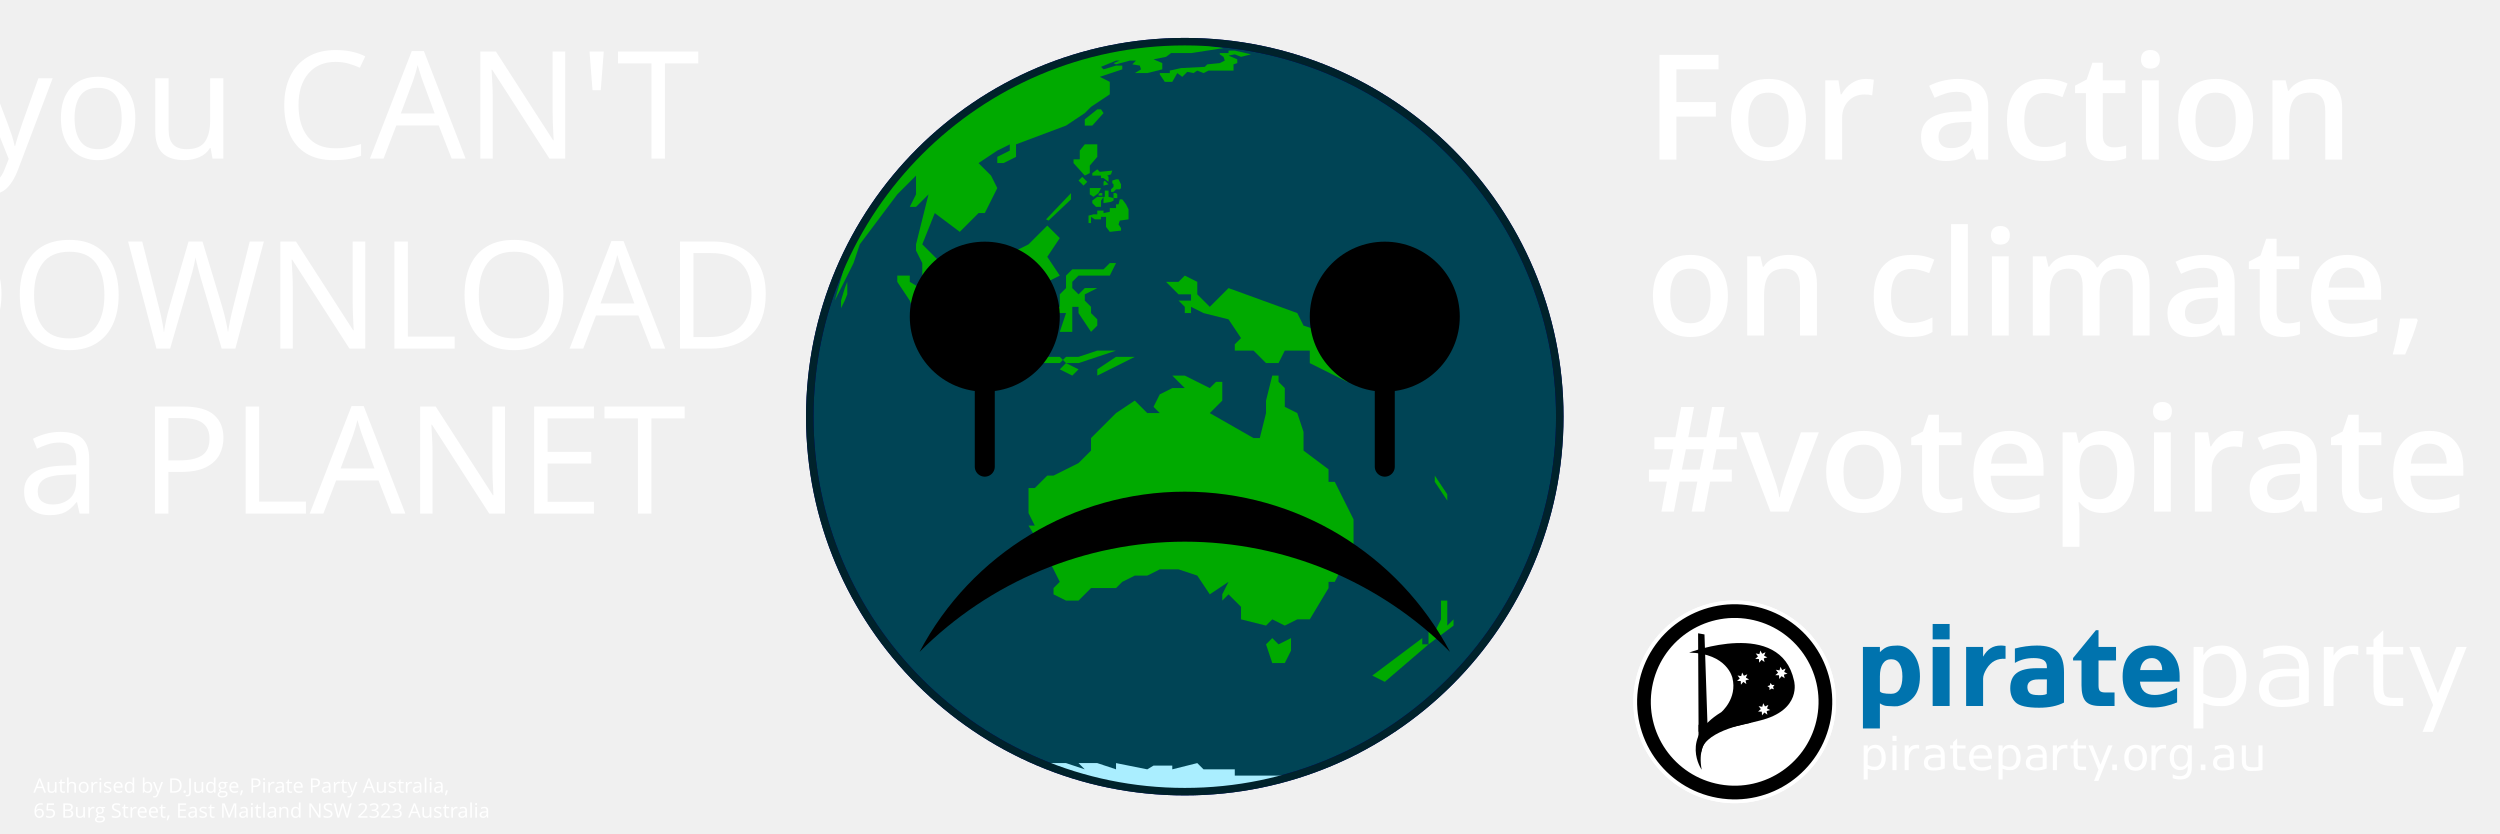
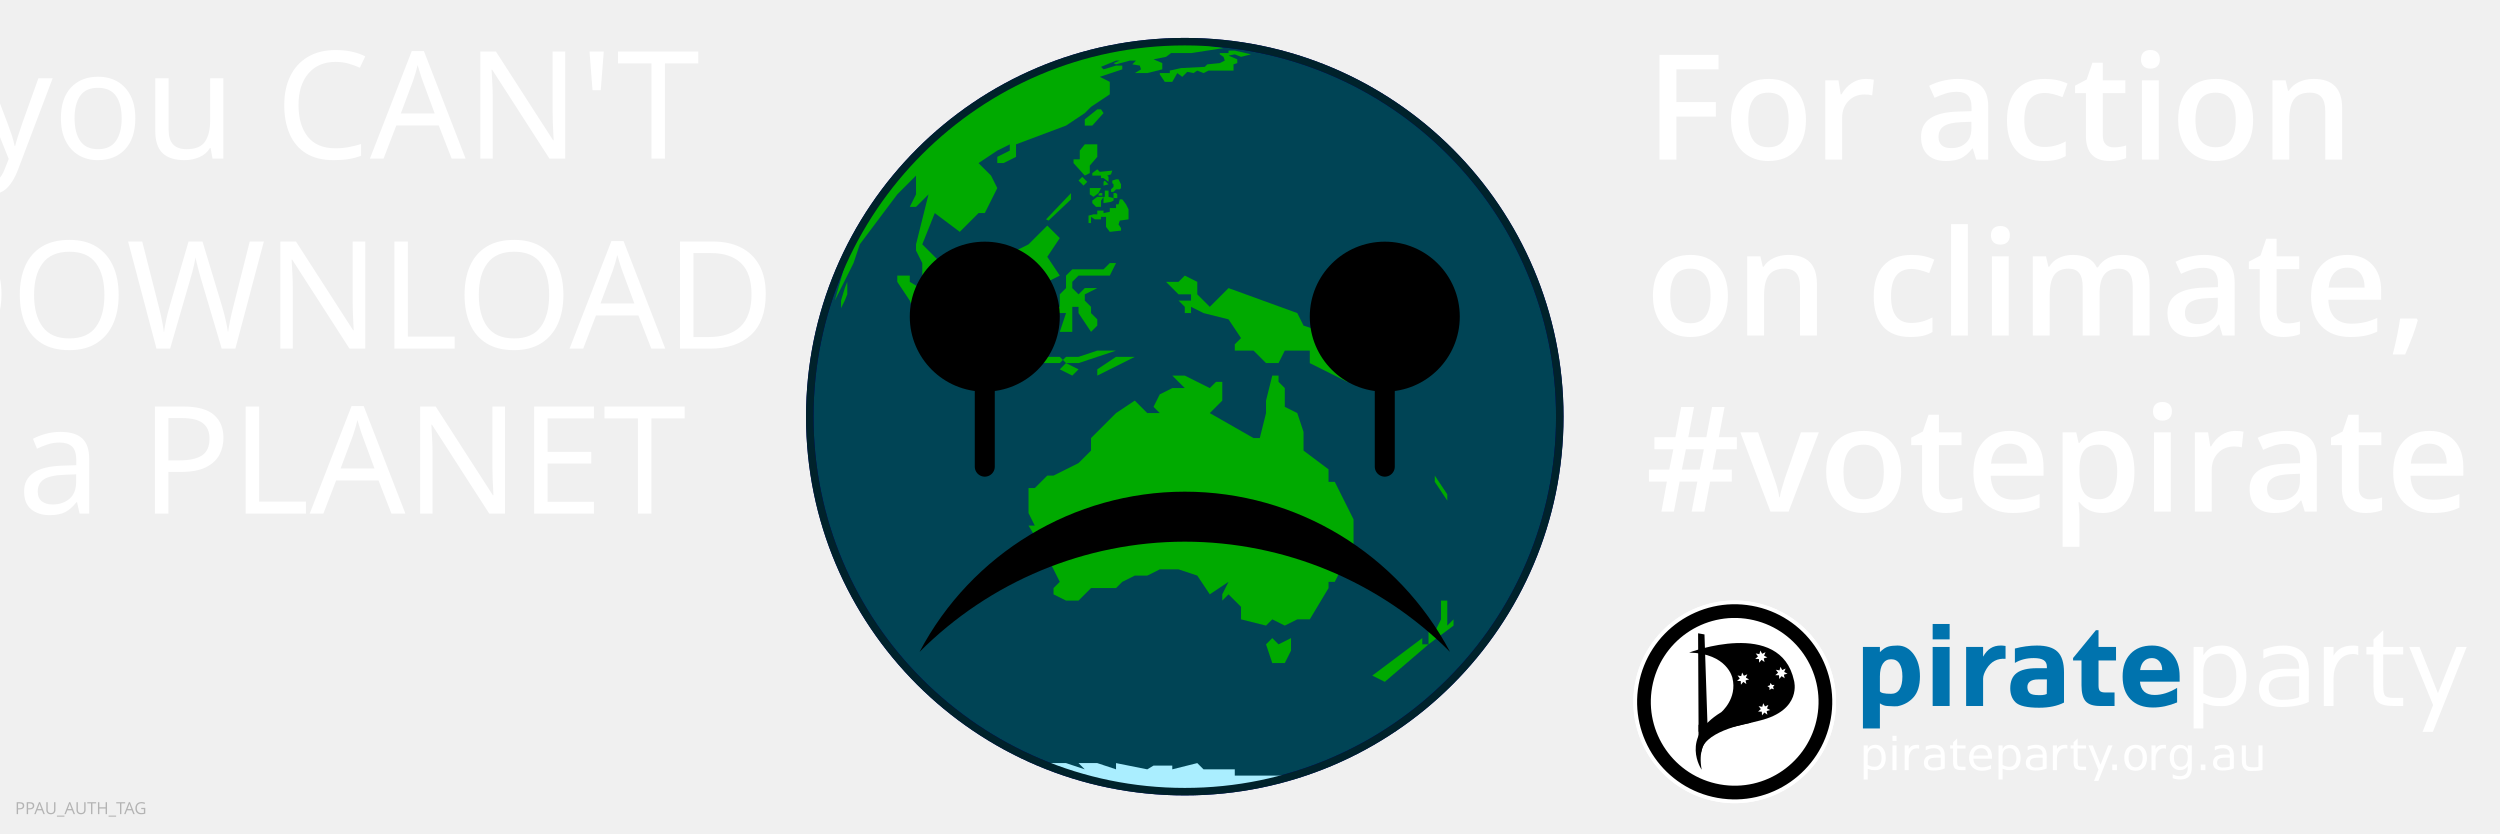
<svg xmlns="http://www.w3.org/2000/svg" width="1500" height="500" viewBox="0 0 1500 500" id="svg4310" version="1.1">
  <defs id="defs4312" />
  <g id="layer1" transform="translate(0,-552.3622)">
    <text xml:space="preserve" style="color:#000000;font-style:normal;font-variant:normal;font-weight:normal;font-stretch:normal;font-size:24px;line-height:110%;font-family:Helvetica;-inkscape-font-specification:Helvetica;text-indent:0;text-align:start;text-decoration:none;text-decoration-line:none;text-decoration-style:solid;text-decoration-color:#000000;letter-spacing:0px;word-spacing:0px;text-transform:none;direction:ltr;block-progression:tb;writing-mode:lr-tb;baseline-shift:baseline;text-anchor:start;white-space:normal;clip-rule:nonzero;display:inline;overflow:visible;visibility:visible;opacity:1;isolation:auto;mix-blend-mode:normal;color-interpolation:sRGB;color-interpolation-filters:linearRGB;solid-color:#000000;solid-opacity:1;fill:#ffffff;fill-opacity:1;fill-rule:nonzero;stroke:none;stroke-width:1px;stroke-linecap:butt;stroke-linejoin:miter;stroke-miterlimit:4;stroke-dasharray:none;stroke-dashoffset:0;stroke-opacity:1;marker:none;color-rendering:auto;image-rendering:auto;shape-rendering:auto;text-rendering:auto;enable-background:accumulate" x="226.174" y="662.542" id="text4653">
      <tspan id="tspan4655" x="226.174" y="662.542" style="font-style:normal;font-variant:normal;font-weight:normal;font-stretch:normal;font-size:90px;line-height:115%;font-family:'VIDEO PIRATE';-inkscape-font-specification:'VIDEO PIRATE';text-align:center;text-anchor:middle" dy="-15 0 0 15">you CAN'T</tspan>
      <tspan x="226.174" y="761.542" style="font-style:normal;font-variant:normal;font-weight:normal;font-stretch:normal;font-size:90px;line-height:115%;font-family:'VIDEO PIRATE';-inkscape-font-specification:'VIDEO PIRATE';text-align:center;text-anchor:middle" id="tspan4188">DOWNLOAD</tspan>
      <tspan x="239.445" y="860.542" style="font-style:normal;font-variant:normal;font-weight:normal;font-stretch:normal;font-size:90px;line-height:115%;font-family:'VIDEO PIRATE';-inkscape-font-specification:'VIDEO PIRATE';text-align:center;text-anchor:middle" id="tspan4190" dy="0 0 15 0 0 0 0 0 -15">a PLANET </tspan>
    </text>
    <g id="g5155" transform="matrix(0.75,0,0,0.75,159.083,312.0191)">
      <circle r="300" cy="653.791" cx="735.714" id="path4151" style="display:inline;opacity:1;fill:#004455;fill-opacity:1;stroke:#000080;stroke-width:6;stroke-linecap:round;stroke-linejoin:round;stroke-miterlimit:4;stroke-dasharray:none;stroke-dashoffset:0;stroke-opacity:1;enable-background:new" />
      <g transform="translate(-464.2857,653.7908)" style="display:inline;opacity:1;fill:#00aa00;enable-background:new" id="g4622">
        <path style="display:inline;opacity:1;fill:#00aa00;fill-opacity:1;fill-rule:evenodd;stroke:none;stroke-width:1px;stroke-linecap:butt;stroke-linejoin:miter;stroke-opacity:1" d="m 920,-92.857 15,-30 5,-15 30,-40 15,-15 0,15 -5,10 5,0 10,-10 -10,40 0,5 5,10 0,15 15,10 5,-5 -5,-5 0,-15 -10,-10 -5,-5 10,-25 20,15 15,-15 5,0 5,-10 5,-10 -5,-10 -10,-10 15,-10 10,-5 0,5 -10,5 0,5 5,0 10,-5 0,-10 40,-15 15,-10 5,-5 15,-10 0,-5 0,-5 -8,-4 18,-6 0,-3 -5,0 -10,3 -2,-2 12,-5 3,0 -5,2 2,1 11,-3 5,0 -3,3 6,1 1,3 -5,3 10,0 12,-3 0,-5 -7,-3 10,-2 4,-3 16,0 26,-4 -21,-3 -40,1 -35,4 -70,25 -50,30 -55,55 -25,45 -5,10 z" id="path4153" />
        <path style="display:inline;opacity:1;fill:#00aa00;fill-opacity:1;fill-rule:evenodd;stroke:none;stroke-width:1px;stroke-linecap:butt;stroke-linejoin:miter;stroke-opacity:1" d="m 1235,-292.857 5,0 13,3 -8,2 -5,-2 -5,1 7,3 0,3 -3,1 0,5 -20,0 -4,2 -5,-2 -3,2 -5,-1 -4,4 -4,-3 -4,7 -6,0 -4,-6 0,-1 8,0 0,-2 9,-2 19,-1 2,-2 10,-1 4,-2 -1,-3 -3,-2 0,-1 7,0 z" id="path4183" />
        <path style="display:inline;opacity:1;fill:#00aa00;fill-opacity:1;fill-rule:evenodd;stroke:none;stroke-width:1px;stroke-linecap:butt;stroke-linejoin:miter;stroke-opacity:1" d="m 1120,-237.857 0,5 6,0 9,-10 -2,-3 -3,0 -10,8" id="path4185" />
        <path style="display:inline;opacity:1;fill:#00aa00;fill-opacity:1;fill-rule:evenodd;stroke:none;stroke-width:1px;stroke-linecap:butt;stroke-linejoin:miter;stroke-opacity:1" d="m 930,-107.857 -2,5 -3,10 0,6 3,-6 2,-5 0,-10" id="path4187" />
        <path style="display:inline;opacity:1;fill:#00aa00;fill-opacity:1;fill-rule:evenodd;stroke:none;stroke-width:1px;stroke-linecap:butt;stroke-linejoin:miter;stroke-opacity:1" d="m 1120,-217.857 10,0 0,10 -6,7 0,6 -4,2 -9,-10 0,-3 5,0 0,-7 z" id="path4189" />
        <path style="display:inline;opacity:1;fill:#00aa00;fill-opacity:1;fill-rule:evenodd;stroke:none;stroke-width:1px;stroke-linecap:butt;stroke-linejoin:miter;stroke-opacity:1" d="m 1118,-191.857 -3,3 4,4 3,-3 -4,-4" id="path4191" />
        <path style="display:inline;opacity:1;fill:#00aa00;fill-opacity:1;fill-rule:evenodd;stroke:none;stroke-width:1px;stroke-linecap:butt;stroke-linejoin:miter;stroke-opacity:1" d="m 1126,-194.857 4,-3 2,2 10,-1 -1,3 -3,1 1,1 0,4 -4,-3 -2,0 0,-2 -7,0 z" id="path4193" />
        <path style="display:inline;opacity:1;fill:#00aa00;fill-opacity:1;fill-rule:evenodd;stroke:none;stroke-width:1px;stroke-linecap:butt;stroke-linejoin:miter;stroke-opacity:1" d="m 1142,-186.857 0,-2 3,-1 2,0 2,4 0,3 -1,1 -2,0 -1,0 -2,2 -2,0 0,-2 2,-2 0,-2 -1,-1" id="path4195" />
        <path style="display:inline;opacity:1;fill:#00aa00;fill-opacity:1;fill-rule:evenodd;stroke:none;stroke-width:1px;stroke-linecap:butt;stroke-linejoin:miter;stroke-opacity:1" d="m 1136,-188.857 3,3 -4,1 0,-3 1,-1" id="path4197" />
        <path style="display:inline;opacity:1;fill:#00aa00;fill-opacity:1;fill-rule:evenodd;stroke:none;stroke-width:1px;stroke-linecap:butt;stroke-linejoin:miter;stroke-opacity:1" d="m 1125,-182.857 8,0 -2,4 -4,3 -3,-2 0,-5 z" id="path4199" />
        <path style="display:inline;opacity:1;fill:#00aa00;fill-opacity:1;fill-rule:evenodd;stroke:none;stroke-width:1px;stroke-linecap:butt;stroke-linejoin:miter;stroke-opacity:1" d="m 1131,-177.857 1,-1 2,0 0,2 -3,0 0,-1" id="path4201" />
        <path style="display:inline;opacity:1;fill:#00aa00;fill-opacity:1;fill-rule:evenodd;stroke:none;stroke-width:1px;stroke-linecap:butt;stroke-linejoin:miter;stroke-opacity:1" d="m 1130,-175.857 -4,3 0,2 3,3 4,0 0,-5 2,-3 0,5 6,-1 2,-1 0,-2 3,0 0,-3 -1,-1 -2,0 0,4 -4,-1 0,-5 -3,0 0,3 0,2 -6,0" id="path4203" />
        <path style="display:inline;opacity:1;fill:#00aa00;fill-opacity:1;fill-rule:evenodd;stroke:none;stroke-width:1px;stroke-linecap:butt;stroke-linejoin:miter;stroke-opacity:1" d="m 1125,-154.857 -2,0 0,-6 4,-1 3,0 0,-3 5,0 0,2 5,-1 0,-3 5,0 0,-3 2,0 1,-4 2,0 3,4 2,4 0,8 -7,1 -1,3 2,3 0,2 -9,1 -3,-4 0,-8 -4,0 0,2 -5,0 -3,-2 0,5" id="path4205" />
        <path style="display:inline;opacity:1;fill:#00aa00;fill-opacity:1;fill-rule:evenodd;stroke:none;stroke-width:1px;stroke-linecap:butt;stroke-linejoin:miter;stroke-opacity:1" d="m 1109,-178.857 -20,21 2,1 18,-17 0,-5" id="path4207" />
        <path style="display:inline;opacity:1;fill:#00aa00;fill-opacity:1;fill-rule:evenodd;stroke:none;stroke-width:1px;stroke-linecap:butt;stroke-linejoin:miter;stroke-opacity:1" d="m 970,-112.857 10,0 0,5 25,15 0,10 5,0 0,5 5,0 0,20 -5,5 -5,0 -15,-15 -10,-25 -10,-15 z" id="path4209" />
        <path style="display:inline;opacity:1;fill:#00aa00;fill-opacity:1;fill-rule:evenodd;stroke:none;stroke-width:1px;stroke-linecap:butt;stroke-linejoin:miter;stroke-opacity:1" d="m 1015,-52.857 0,5 10,5 15,0 5,2 10,0 5,-2 10,0 0,-5 -10,0 5,-5 -20,0 -10,5 -5,-5 -15,0" id="path4211" />
        <path style="display:inline;opacity:1;fill:#00aa00;fill-opacity:1;fill-rule:evenodd;stroke:none;stroke-width:1px;stroke-linecap:butt;stroke-linejoin:miter;stroke-opacity:1" d="m 1090,-152.857 10,10 -10,15 10,15 -10,5 0,10 -10,5 0,15 -10,5 -5,-5 -10,0 -5,5 0,-5 -10,0 0,-10 -5,-10 0,-10 5,-5 10,5 0,-10 10,-5 5,-10 10,-5 15,-15" id="path4213" />
        <path style="display:inline;opacity:1;fill:#00aa00;fill-opacity:1;fill-rule:evenodd;stroke:none;stroke-width:1px;stroke-linecap:butt;stroke-linejoin:miter;stroke-opacity:1" d="m 1140,-122.857 -5,5 -25,0 -5,5 0,10 -5,5 0,10 -5,0 0,5 10,0 -5,15 10,0 0,-20 5,0 0,5 10,15 5,-5 0,-5 -5,-5 0,-5 -5,-5 0,-5 10,-5 -10,0 -5,5 -5,-5 0,-5 5,-5 20,0 5,0 5,-10 -5,0" id="path4215" />
        <path style="display:inline;opacity:1;fill:#00aa00;fill-opacity:1;fill-rule:evenodd;stroke:none;stroke-width:1px;stroke-linecap:butt;stroke-linejoin:miter;stroke-opacity:1" d="m 1185,-107.857 10,0 5,-5 10,5 0,10 10,10 15,-15 55,20 5,10 15,5 0,5 -5,5 25,25 0,5 -30,-15 0,-10 -20,0 -5,10 -10,0 -10,-10 -15,0 0,-5 5,-5 -10,-15 -20,-5 -10,-5 0,5 -5,0 0,-5 -5,-5 10,0 0,-5 -10,0 -10,-10" id="path4217" />
        <path style="display:inline;opacity:1;fill:#00aa00;fill-opacity:1;fill-rule:evenodd;stroke:none;stroke-width:1px;stroke-linecap:butt;stroke-linejoin:miter;stroke-opacity:1" d="m 1160,-47.857 -15,0 -15,10 0,5 30,-15" id="path4156" />
        <path style="display:inline;opacity:1;fill:#00aa00;fill-opacity:1;fill-rule:evenodd;stroke:none;stroke-width:1px;stroke-linecap:butt;stroke-linejoin:miter;stroke-opacity:1" d="m 1110,-32.857 5,-5 -10,-5 -5,5 10,5" id="path4158" />
        <path style="display:inline;opacity:1;fill:#00aa00;fill-opacity:1;fill-rule:evenodd;stroke:none;stroke-width:1px;stroke-linecap:butt;stroke-linejoin:miter;stroke-opacity:1" d="m 1100,-47.857 -10,0 -10,5 20,0 5,-5 10,0 15,-5 15,0 -30,10 -10,0 z" id="path4160" />
        <path style="display:inline;opacity:1;fill:#00aa00;fill-opacity:1;fill-rule:evenodd;stroke:none;stroke-width:1px;stroke-linecap:butt;stroke-linejoin:miter;stroke-opacity:1" d="m 1315,-67.857 20,0 0,-10 10,0 0,5 -10,10 -10,0 z" id="path4162" />
        <path style="display:inline;opacity:1;fill:#00aa00;fill-opacity:1;fill-rule:evenodd;stroke:none;stroke-width:1px;stroke-linecap:butt;stroke-linejoin:miter;stroke-opacity:1" d="m 1400,47.143 0,5 10,15 0,-5 z" id="path4164" />
        <path style="display:inline;opacity:1;fill:#00aa00;fill-opacity:1;fill-rule:evenodd;stroke:none;stroke-width:1px;stroke-linecap:butt;stroke-linejoin:miter;stroke-opacity:1" d="m 1405,147.143 5,0 0,20 5,-5 0,5 -20,15 0,-10 5,0 5,-10 0,-15" id="path4166" />
        <path style="display:inline;opacity:1;fill:#00aa00;fill-opacity:1;fill-rule:evenodd;stroke:none;stroke-width:1px;stroke-linecap:butt;stroke-linejoin:miter;stroke-opacity:1" d="m 1390,177.143 0,5 5,0 -35,30 -10,-5 40,-30" id="path4168" />
        <path style="display:inline;opacity:1;fill:#00aa00;fill-opacity:1;fill-rule:evenodd;stroke:none;stroke-width:1px;stroke-linecap:butt;stroke-linejoin:miter;stroke-opacity:1" d="m 1275,-32.857 0,5 5,5 0,15 10,5 5,15 0,15 20,15 0,10 5,0 15,30 0,20 -15,30 -5,0 0,5 -15,25 -10,0 -10,5 -10,-5 -5,5 -20,-5 0,-10 -5,-5 -5,-5 -5,5 0,-5 5,-10 -15,10 -10,-15 -15,-5 -15,0 -10,5 -10,0 -10,5 -5,5 -20,0 -10,10 -10,0 -10,-5 0,-5 5,-5 -5,-10 -5,-10 -15,-25 5,0 -5,-10 0,-20 5,0 10,-10 5,0 10,-5 10,-5 5,-5 5,-5 0,-10 5,-5 15,-15 15,-10 10,10 10,0 -5,-5 5,-10 10,-5 10,0 -10,-10 10,0 20,10 5,-5 5,0 0,15 -10,10 35,20 5,0 5,-20 0,-10 5,-20 z" id="path4170" />
        <path style="display:inline;opacity:1;fill:#00aa00;fill-opacity:1;fill-rule:evenodd;stroke:none;stroke-width:1px;stroke-linecap:butt;stroke-linejoin:miter;stroke-opacity:1" d="m 1270,177.143 5,5 10,-5 0,10 -5,10 -10,0 -5,-15 5,-5" id="path4172" />
        <path style="display:inline;opacity:1;fill:#aaeeff;fill-opacity:1;fill-rule:evenodd;stroke:none;stroke-width:1px;stroke-linecap:butt;stroke-linejoin:miter;stroke-opacity:1" d="m 1090,277.143 15,0 15,5 -5,-5 15,0 15,5 0,-5 25,5 5,-3 15,0 0,3 20,-5 5,5 25,0 0,5 40,0 -40,10 -35,5 -50,-5 -45,-10 -20,-10" id="path4174" />
      </g>
      <circle style="display:inline;opacity:1;fill:none;fill-opacity:1;stroke:#00222b;stroke-width:6;stroke-linecap:round;stroke-linejoin:round;stroke-miterlimit:4;stroke-dasharray:none;stroke-dashoffset:0;stroke-opacity:1;enable-background:new" id="circle4176" cx="735.714" cy="653.791" r="300" />
      <circle r="60" cy="573.791" cx="575.714" id="path4416" style="display:inline;opacity:1;fill:#000000;fill-opacity:1;stroke:none;stroke-width:6;stroke-linecap:round;stroke-linejoin:round;stroke-miterlimit:4;stroke-dasharray:none;stroke-dashoffset:0;stroke-opacity:1;enable-background:new" />
      <circle style="display:inline;opacity:1;fill:#000000;fill-opacity:1;stroke:none;stroke-width:6;stroke-linecap:round;stroke-linejoin:round;stroke-miterlimit:4;stroke-dasharray:none;stroke-dashoffset:0;stroke-opacity:1;enable-background:new" id="circle4424" cx="895.714" cy="573.791" r="60" />
      <path id="circle4437" d="M 735.714,713.791 A 240,240 0 0 0 523.509,842.011 300,300 0 0 1 735.714,753.791 300,300 0 0 1 947.912,841.974 240,240 0 0 0 735.714,713.791 Z" style="display:inline;opacity:1;fill:#000000;fill-opacity:1;stroke:none;stroke-width:6;stroke-linecap:round;stroke-linejoin:round;stroke-miterlimit:4;stroke-dasharray:none;stroke-dashoffset:0;stroke-opacity:1;enable-background:new" />
      <path id="path4456" d="m 575.714,573.791 0,120" style="display:inline;fill:none;fill-rule:evenodd;stroke:#000000;stroke-width:16;stroke-linecap:round;stroke-linejoin:miter;stroke-opacity:1;enable-background:new" />
      <path id="path4458" d="m 895.714,573.791 0,120" style="display:inline;fill:none;fill-rule:evenodd;stroke:#000000;stroke-width:16;stroke-linecap:round;stroke-linejoin:miter;stroke-opacity:1;enable-background:new" />
    </g>
    <text xml:space="preserve" style="color:#000000;font-style:normal;font-variant:normal;font-weight:normal;font-stretch:normal;font-size:24px;line-height:120%;font-family:Helvetica;-inkscape-font-specification:Helvetica;text-indent:0;text-align:start;text-decoration:none;text-decoration-line:none;text-decoration-style:solid;text-decoration-color:#000000;letter-spacing:0px;word-spacing:0px;text-transform:none;direction:ltr;block-progression:tb;writing-mode:lr-tb;baseline-shift:baseline;text-anchor:start;white-space:normal;clip-rule:nonzero;display:inline;overflow:visible;visibility:visible;opacity:1;isolation:auto;mix-blend-mode:normal;color-interpolation:sRGB;color-interpolation-filters:linearRGB;solid-color:#000000;solid-opacity:1;fill:#000000;fill-opacity:1;fill-rule:nonzero;stroke:none;stroke-width:1px;stroke-linecap:butt;stroke-linejoin:miter;stroke-miterlimit:4;stroke-dasharray:none;stroke-dashoffset:0;stroke-opacity:1;marker:none;color-rendering:auto;image-rendering:auto;shape-rendering:auto;text-rendering:auto;enable-background:accumulate" x="987.363" y="648.104" id="text4196">
      <tspan id="tspan4198" x="987.363" y="648.104" style="font-style:normal;font-variant:normal;font-weight:600;font-stretch:normal;font-size:88px;line-height:120%;font-family:'Open Sans';-inkscape-font-specification:'Open Sans Semi-Bold';text-align:start;text-anchor:start;fill:#ffffff">For action </tspan>
      <tspan x="987.363" y="753.704" style="font-style:normal;font-variant:normal;font-weight:600;font-stretch:normal;font-size:88px;line-height:120%;font-family:'Open Sans';-inkscape-font-specification:'Open Sans Semi-Bold';text-align:start;text-anchor:start;fill:#ffffff" id="tspan4202">on climate,</tspan>
      <tspan x="987.363" y="859.304" style="font-style:normal;font-variant:normal;font-weight:600;font-stretch:normal;font-size:88px;line-height:120%;font-family:'Open Sans';-inkscape-font-specification:'Open Sans Semi-Bold';text-align:start;text-anchor:start;fill:#ffffff" id="tspan4200">#votepirate</tspan>
    </text>
    <g style="display:inline;enable-background:new" id="g4513" transform="matrix(0.9039953,0,0,0.9039953,976.367,902.4937)">
      <g style="display:none" id="Background__x28_for_preview_purposes_x29_">
        <rect id="rect5" height="222.794" width="619.853" style="display:inline;fill:#231f20;stroke:#ffffff" y="-37.529" x="-46.441" />
      </g>
      <g id="Text">
        <g id="g8">
          <path id="path10" d="m 167.668,79.513 0,16.65 -11.264,0 0,-54.079 11.264,0 0,3.428 c 1.936,-1.936 3.754,-3.148 5.457,-3.638 1.702,-0.49 3.778,-0.735 6.226,-0.735 4.314,0 7.882,1.924 10.704,5.771 2.822,3.848 4.221,8.78 4.198,14.796 -0.023,6.04 -1.458,10.646 -4.302,13.817 -2.729,3.055 -6.25,5.025 -10.564,5.912 -0.7,0.14 -3.032,0.082 -6.996,-0.175 -1.633,-0.114 -3.207,-0.698 -4.723,-1.747 z m 7.486,-29.278 c -2.402,0 -4.256,0.991 -5.562,2.974 -1.282,1.958 -1.924,4.792 -1.924,8.5 l 0,9.725 c 0.443,1.166 2.938,1.749 7.486,1.749 2.425,0 4.272,-0.979 5.545,-2.938 1.269,-1.959 1.905,-4.804 1.905,-8.536 0,-3.731 -0.641,-6.576 -1.924,-8.535 -1.282,-1.96 -3.124,-2.939 -5.526,-2.939 z" style="fill:#0073ae" />
          <path id="path12" d="m 202.686,26.833 11.264,0 0,10.214 -11.264,0 0,-10.214 z m 0,15.251 11.264,0 0,39.178 -11.264,0 0,-39.178 z" style="fill:#0073ae" />
          <path id="path14" d="m 238.51,56.496 c -1.562,2.519 -2.344,4.757 -2.344,6.716 l 0,18.05 -11.263,0 0,-39.178 11.263,0 0,6.437 c 1.446,-2.565 3.113,-4.431 5.002,-5.597 1.866,-1.189 4.116,-1.784 6.751,-1.784 0.374,0 0.781,0.012 1.225,0.035 0.163,0 0.804,0.082 1.924,0.245 l 0,8.535 c -5.411,-0.42 -9.597,1.761 -12.558,6.541 z" style="fill:#0073ae" />
          <path id="path16" d="m 289.865,78.988 c -4.454,2.286 -9.958,3.428 -16.51,3.428 -8.045,0 -13.292,-1.224 -15.741,-3.672 -2.285,-2.286 -3.428,-5.364 -3.428,-9.235 0,-4.594 1.422,-7.964 4.267,-10.109 2.845,-2.146 7.309,-3.218 13.395,-3.218 l 6.646,0 0,-0.979 c 0,-1.982 -0.704,-3.435 -2.115,-4.354 -1.411,-0.923 -3.598,-1.383 -6.56,-1.383 -2.425,0 -4.673,0.268 -6.749,0.805 -2.076,0.536 -4.011,1.341 -5.807,2.414 l 0,-9.55 c 2.425,-0.653 4.851,-1.143 7.276,-1.469 2.588,-0.35 5.023,-0.524 7.308,-0.524 6.39,0 10.984,1.388 13.782,4.163 2.822,2.798 4.235,7.334 4.235,13.607 l 0,20.076 z m -17.21,-15.356 c -2.332,0 -4.104,0.443 -5.317,1.329 -1.236,0.909 -1.833,2.215 -1.786,3.918 0.047,1.539 0.527,2.775 1.437,3.708 0.723,0.746 2.052,1.201 3.988,1.364 3.545,0.303 6.026,0.082 7.448,-0.665 0.047,-0.023 0.07,-2.764 0.07,-8.22 l 0,-1.434 -5.84,0 z" style="fill:#0073ae" />
          <path id="path18" d="m 295.883,51.04 0,-1.61 15.146,-18.469 1.749,0 0,11.124 11.613,0 0,8.955 -11.613,0 0,16.615 c 0,1.819 0.315,3.043 0.945,3.673 0.652,0.653 1.947,0.979 3.882,0.979 l 5.807,0 0,8.955 -9.654,0 c -4.454,0 -7.614,-1.026 -9.479,-3.079 -1.866,-2.052 -2.798,-5.562 -2.798,-10.529 l 0,-16.614 -5.598,0 z" style="fill:#0073ae" />
          <path id="path20" d="m 366.615,61.568 0,3.568 -26.34,0 c 0.256,2.938 1.208,5.142 2.85,6.611 1.646,1.469 3.937,2.204 6.875,2.204 2.378,0 4.808,-0.389 7.294,-1.173 2.481,-0.779 5.03,-1.964 7.642,-3.549 l 0,9.654 c -2.659,1.12 -5.324,1.966 -7.992,2.537 -2.672,0.569 -5.335,0.856 -7.994,0.856 -6.389,0 -11.352,-1.803 -14.882,-5.403 -3.536,-3.605 -5.301,-8.658 -5.301,-15.165 0,-6.39 1.737,-11.415 5.212,-15.076 3.475,-3.661 8.255,-5.492 14.342,-5.492 5.55,0 9.986,1.854 13.311,5.562 3.321,3.708 4.983,8.663 4.983,14.866 z m -11.578,-4.162 c 0,-2.379 -0.625,-4.295 -1.87,-5.755 -1.25,-1.455 -2.887,-2.185 -4.916,-2.185 -2.168,0 -3.936,0.683 -5.298,2.045 -1.367,1.366 -2.223,3.33 -2.572,5.895 l 14.656,0 z" style="fill:#0073ae" />
        </g>
        <g id="g22">
          <path id="path24" d="m 382.347,79.233 0,16.93 -6.471,0 0,-54.079 6.471,0 0,5.492 c 1.749,-2.588 3.556,-4.309 5.422,-5.16 1.866,-0.851 4.232,-1.277 7.102,-1.277 4.757,0 8.621,1.889 11.597,5.667 2.971,3.778 4.459,8.745 4.459,14.901 0,6.157 -1.488,10.972 -4.459,14.447 -2.976,3.475 -6.84,5.212 -11.597,5.212 -2.869,0 -4.921,-0.1 -6.157,-0.296 -1.237,-0.197 -3.359,-0.811 -6.367,-1.837 z m 21.897,-17.525 c 0,-4.734 -0.975,-8.448 -2.922,-11.14 -1.947,-2.696 -4.622,-4.041 -8.026,-4.041 -2.915,0 -5.375,0.781 -7.381,2.343 -1.959,1.539 -3.148,4.291 -3.568,8.255 l 0,15.811 c 3.335,2.029 6.984,3.043 10.949,3.043 3.404,0 6.079,-1.206 8.026,-3.622 1.948,-2.41 2.922,-5.961 2.922,-10.649 z" style="fill:#ffffff" />
          <path id="path26" d="m 434.889,81.926 c -5.224,0.094 -9.293,-1.084 -12.208,-3.533 -2.262,-1.912 -3.393,-4.757 -3.393,-8.535 0,-4.408 1.474,-7.731 4.424,-9.97 2.95,-2.239 7.353,-3.358 13.206,-3.358 l 9.024,0 0,-0.629 c 0,-2.962 -0.975,-5.254 -2.922,-6.873 -1.947,-1.623 -4.681,-2.432 -8.201,-2.432 -2.239,0 -4.42,0.268 -6.542,0.804 -2.122,0.536 -4.162,1.341 -6.121,2.414 l 0,-5.946 c 2.355,-0.91 4.641,-1.592 6.856,-2.046 2.215,-0.455 4.372,-0.682 6.471,-0.682 5.667,0 9.899,1.469 12.698,4.408 2.798,2.938 4.197,7.345 4.197,13.222 l 0,0.14 -0.035,19.659 c -4.477,2.145 -10.295,3.264 -17.454,3.357 z m 4.652,-20.358 c -5.2,0 -8.803,0.595 -10.809,1.784 -2.006,1.189 -3.009,3.218 -3.009,6.087 0,2.262 0.781,4.116 2.345,5.562 1.562,1.445 3.579,2.168 6.051,2.168 0.07,0 0.141,0 0.21,0 5.527,0 9.398,-0.618 11.613,-1.854 0,-6.623 0,-10.727 0,-12.313 l 0,-1.434 -6.401,0 z" style="fill:#ffffff" />
          <path id="path28" d="m 485.194,47.506 c -0.723,-0.419 -1.504,-0.66 -2.344,-0.716 -0.84,-0.061 -1.771,-0.03 -2.798,0.086 -3.521,0.443 -6.285,2.168 -8.29,5.177 -2.006,3.008 -3.009,6.728 -3.009,11.159 l 0,18.05 -6.472,0 0,-39.178 6.472,0 0,5.771 c 1.353,-2.378 3.113,-4.092 5.282,-5.142 2.169,-1.05 4.804,-1.574 7.905,-1.574 0.443,0 0.933,0.029 1.47,0.087 0.536,0.058 1.131,0.146 1.783,0.262 l 0,6.018 z" style="fill:#ffffff" />
          <path id="path30" d="m 490.549,47.087 0,-5.072 4.723,0 0,-4.932 6.471,-6.122 0,11.124 13.257,0 0,5.002 -13.258,0 0,21.268 c 0,3.195 0.437,5.247 1.312,6.157 0.873,0.909 2.652,1.364 5.334,1.364 l 6.612,0 0,5.387 -6.611,0 c -4.968,0 -8.396,-0.928 -10.284,-2.78 -1.889,-1.856 -2.833,-5.231 -2.833,-10.128 l 0,-21.268 -4.723,0 z" style="fill:#ffffff" />
          <path id="path32" d="m 527.842,98.437 6.996,-17.805 -15.846,-38.548 6.821,0 12.243,30.643 12.242,-30.643 6.821,0 -22.457,56.353 -6.82,0 z" style="fill:#ffffff" />
        </g>
        <g id="g34">
          <path id="path36" d="m 159.598,122.975 0,7.09 -2.71,0 0,-22.646 2.71,0 0,2.299 c 0.732,-1.084 1.489,-1.804 2.271,-2.16 0.782,-0.356 1.772,-0.535 2.974,-0.535 1.992,0 3.611,0.791 4.856,2.373 1.245,1.582 1.868,3.662 1.868,6.24 0,2.578 -0.623,4.596 -1.868,6.051 -1.245,1.455 -2.864,2.182 -4.856,2.182 -1.201,0 -2.061,-0.041 -2.578,-0.123 -0.518,-0.085 -1.407,-0.341 -2.667,-0.771 z m 9.17,-7.34 c 0,-1.982 -0.408,-3.537 -1.223,-4.664 -0.815,-1.129 -1.936,-1.693 -3.362,-1.693 -1.221,0 -2.251,0.328 -3.091,0.982 -0.82,0.645 -1.318,1.797 -1.494,3.457 l 0,6.621 c 1.396,0.85 2.925,1.273 4.585,1.273 1.426,0 2.546,-0.504 3.362,-1.516 0.815,-1.009 1.223,-2.497 1.223,-4.46 z" style="fill:#ffffff" />
          <path id="path38" d="m 176.034,101.032 2.695,0 0,3.412 -2.695,0 0,-3.412 z m 0,6.386 2.695,0 0,16.406 -2.695,0 0,-16.406 z" style="fill:#ffffff" />
          <path id="path40" d="m 193.699,109.688 c -0.303,-0.176 -0.63,-0.275 -0.981,-0.299 -0.352,-0.025 -0.742,-0.014 -1.172,0.035 -1.475,0.186 -2.632,0.908 -3.472,2.168 -0.84,1.26 -1.26,2.818 -1.26,4.674 l 0,7.559 -2.71,0 0,-16.406 2.71,0 0,2.416 c 0.566,-0.996 1.304,-1.713 2.212,-2.152 0.908,-0.439 2.012,-0.66 3.311,-0.66 0.186,0 0.391,0.013 0.615,0.037 0.224,0.024 0.474,0.061 0.747,0.109 l 0,2.519 z" style="fill:#ffffff" />
          <path id="path42" d="m 203.411,124.102 c -2.188,0.039 -3.892,-0.453 -5.112,-1.479 -0.947,-0.801 -1.421,-1.992 -1.421,-3.574 0,-1.846 0.618,-3.238 1.853,-4.176 1.235,-0.938 3.079,-1.406 5.53,-1.406 l 3.779,0 0,-0.264 c 0,-1.24 -0.408,-2.199 -1.223,-2.877 -0.815,-0.68 -1.96,-1.02 -3.435,-1.02 -0.938,0 -1.851,0.113 -2.739,0.338 -0.888,0.225 -1.743,0.561 -2.563,1.01 l 0,-2.49 c 0.986,-0.381 1.943,-0.666 2.871,-0.856 0.928,-0.19 1.831,-0.286 2.71,-0.286 2.373,0 4.146,0.615 5.317,1.846 1.171,1.231 1.758,3.076 1.758,5.537 l 0,0.059 -0.015,8.232 c -1.876,0.898 -4.312,1.367 -7.31,1.406 z m 1.948,-8.525 c -2.178,0 -3.687,0.25 -4.526,0.748 -0.839,0.498 -1.26,1.348 -1.26,2.549 0,0.947 0.327,1.723 0.981,2.328 0.654,0.605 1.499,0.908 2.534,0.908 0.029,0 0.059,0 0.088,0 2.314,0 3.936,-0.258 4.863,-0.775 0,-2.773 0,-4.492 0,-5.156 l 0,-0.602 -2.68,0 z" style="fill:#ffffff" />
          <path id="path44" d="m 214.265,109.512 0,-2.123 1.978,0 0,-2.066 2.71,-2.562 0,4.658 5.552,0 0,2.094 -5.552,0 0,8.906 c 0,1.338 0.183,2.197 0.549,2.578 0.366,0.381 1.111,0.572 2.234,0.572 l 2.769,0 0,2.256 -2.769,0 c -2.08,0 -3.516,-0.389 -4.307,-1.164 -0.791,-0.777 -1.187,-2.191 -1.187,-4.242 l 0,-8.906 -1.977,0 z" style="fill:#ffffff" />
          <path id="path46" d="m 242.083,114.948 0,1.318 -12.393,0 c 0.117,1.855 0.676,3.27 1.677,4.24 1.001,0.973 2.395,1.457 4.182,1.457 1.035,0 2.039,-0.127 3.01,-0.381 0.971,-0.254 1.936,-0.635 2.893,-1.143 l 0,2.549 c -0.967,0.41 -1.958,0.723 -2.974,0.938 -1.016,0.215 -2.046,0.322 -3.091,0.322 -2.617,0 -4.69,-0.762 -6.218,-2.285 -1.528,-1.523 -2.292,-3.584 -2.292,-6.182 0,-2.686 0.725,-4.816 2.175,-6.393 1.45,-1.578 3.406,-2.367 5.867,-2.367 2.207,0 3.953,0.711 5.237,2.133 1.284,1.421 1.927,3.352 1.927,5.794 z m -2.696,-0.791 c -0.02,-1.475 -0.432,-2.652 -1.238,-3.531 -0.806,-0.879 -1.873,-1.318 -3.201,-1.318 -1.504,0 -2.708,0.426 -3.611,1.275 -0.903,0.849 -1.423,2.045 -1.56,3.588 l 9.61,-0.014 z" style="fill:#ffffff" />
          <path id="path48" d="m 249.114,122.975 0,7.09 -2.71,0 0,-22.646 2.71,0 0,2.299 c 0.732,-1.084 1.489,-1.804 2.271,-2.16 0.782,-0.356 1.772,-0.535 2.974,-0.535 1.992,0 3.611,0.791 4.856,2.373 1.245,1.582 1.868,3.662 1.868,6.24 0,2.578 -0.623,4.596 -1.868,6.051 -1.245,1.455 -2.864,2.182 -4.856,2.182 -1.201,0 -2.061,-0.041 -2.578,-0.123 -0.519,-0.085 -1.407,-0.341 -2.667,-0.771 z m 9.17,-7.34 c 0,-1.982 -0.408,-3.537 -1.223,-4.664 -0.815,-1.129 -1.936,-1.693 -3.362,-1.693 -1.221,0 -2.251,0.328 -3.091,0.982 -0.82,0.645 -1.318,1.797 -1.494,3.457 l 0,6.621 c 1.396,0.85 2.925,1.273 4.585,1.273 1.426,0 2.546,-0.504 3.362,-1.516 0.815,-1.009 1.223,-2.497 1.223,-4.46 z" style="fill:#ffffff" />
          <path id="path50" d="m 271.057,124.102 c -2.188,0.039 -3.892,-0.453 -5.112,-1.479 -0.947,-0.801 -1.421,-1.992 -1.421,-3.574 0,-1.846 0.618,-3.238 1.853,-4.176 1.235,-0.938 3.079,-1.406 5.53,-1.406 l 3.779,0 0,-0.264 c 0,-1.24 -0.408,-2.199 -1.223,-2.877 -0.815,-0.68 -1.96,-1.02 -3.435,-1.02 -0.938,0 -1.851,0.113 -2.739,0.338 -0.888,0.225 -1.743,0.561 -2.563,1.01 l 0,-2.49 c 0.986,-0.381 1.943,-0.666 2.871,-0.856 0.928,-0.19 1.831,-0.286 2.71,-0.286 2.373,0 4.146,0.615 5.317,1.846 1.171,1.231 1.758,3.076 1.758,5.537 l 0,0.059 -0.015,8.232 c -1.875,0.898 -4.312,1.367 -7.31,1.406 z m 1.948,-8.525 c -2.178,0 -3.687,0.25 -4.526,0.748 -0.839,0.498 -1.26,1.348 -1.26,2.549 0,0.947 0.327,1.723 0.981,2.328 0.654,0.605 1.499,0.908 2.534,0.908 0.029,0 0.059,0 0.088,0 2.314,0 3.936,-0.258 4.863,-0.775 0,-2.773 0,-4.492 0,-5.156 l 0,-0.602 -2.68,0 z" style="fill:#ffffff" />
          <path id="path52" d="m 292.063,109.688 c -0.303,-0.176 -0.63,-0.275 -0.981,-0.299 -0.352,-0.025 -0.742,-0.014 -1.172,0.035 -1.475,0.186 -2.632,0.908 -3.472,2.168 -0.84,1.26 -1.26,2.818 -1.26,4.674 l 0,7.559 -2.71,0 0,-16.406 2.71,0 0,2.416 c 0.566,-0.996 1.304,-1.713 2.212,-2.152 0.908,-0.439 2.012,-0.66 3.311,-0.66 0.186,0 0.391,0.013 0.615,0.037 0.224,0.024 0.474,0.061 0.747,0.109 l 0,2.519 z" style="fill:#ffffff" />
          <path id="path54" d="m 294.246,109.512 0,-2.123 1.978,0 0,-2.066 2.71,-2.562 0,4.658 5.552,0 0,2.094 -5.552,0 0,8.906 c 0,1.338 0.183,2.197 0.549,2.578 0.366,0.381 1.111,0.572 2.234,0.572 l 2.769,0 0,2.256 -2.769,0 c -2.08,0 -3.516,-0.389 -4.307,-1.164 -0.791,-0.777 -1.187,-2.191 -1.187,-4.242 l 0,-8.906 -1.977,0 z" style="fill:#ffffff" />
          <path id="path56" d="m 309.802,131.016 2.93,-7.455 -6.636,-16.143 2.856,0 5.127,12.832 5.127,-12.832 2.856,0 -9.404,23.598 -2.856,0 z" style="fill:#ffffff" />
          <path id="path58" d="m 321.887,120.104 3.091,0 0,3.721 -3.091,0 0,-3.721 z" style="fill:#ffffff" />
          <path id="path60" d="m 337.4,107.022 c 2.344,0 4.185,0.762 5.522,2.285 1.337,1.523 2.007,3.633 2.007,6.328 0,2.686 -0.669,4.793 -2.007,6.322 -1.338,1.527 -3.179,2.291 -5.522,2.291 -2.354,0 -4.197,-0.764 -5.53,-2.291 -1.333,-1.529 -2,-3.637 -2,-6.322 0,-2.695 0.667,-4.805 2,-6.328 1.333,-1.523 3.176,-2.285 5.53,-2.285 z m 0,2.285 c -1.445,0 -2.588,0.564 -3.428,1.693 -0.84,1.127 -1.26,2.672 -1.26,4.635 0,1.963 0.417,3.51 1.252,4.637 0.835,1.129 1.98,1.691 3.435,1.691 1.436,0 2.573,-0.566 3.413,-1.699 0.84,-1.133 1.26,-2.676 1.26,-4.629 0,-1.943 -0.42,-3.482 -1.26,-4.621 -0.839,-1.137 -1.977,-1.707 -3.412,-1.707 z" style="fill:#ffffff" />
          <path id="path62" d="m 357.527,109.688 c -0.303,-0.176 -0.63,-0.275 -0.981,-0.299 -0.352,-0.025 -0.742,-0.014 -1.172,0.035 -1.475,0.186 -2.632,0.908 -3.472,2.168 -0.84,1.26 -1.26,2.818 -1.26,4.674 l 0,7.559 -2.71,0 0,-16.406 2.71,0 0,2.416 c 0.566,-0.996 1.304,-1.713 2.212,-2.152 0.908,-0.439 2.012,-0.66 3.311,-0.66 0.186,0 0.391,0.013 0.615,0.037 0.224,0.024 0.474,0.061 0.747,0.109 l 0,2.519 z" style="fill:#ffffff" />
          <path id="path64" d="m 374.695,121.788 c 0,2.793 -0.62,4.871 -1.86,6.234 -1.24,1.361 -3.14,2.043 -5.698,2.043 -0.947,0 -1.841,-0.072 -2.681,-0.213 -0.84,-0.143 -1.655,-0.359 -2.446,-0.652 l 0,-2.621 c 0.791,0.43 1.572,0.746 2.344,0.951 0.772,0.205 1.558,0.309 2.358,0.309 1.768,0 3.091,-0.461 3.97,-1.385 0.879,-0.922 1.318,-2.316 1.318,-4.182 l 0,-1.334 c -0.557,0.967 -1.27,1.689 -2.139,2.168 -0.869,0.479 -1.909,0.719 -3.12,0.719 -2.012,0 -3.633,-0.768 -4.863,-2.301 -1.23,-1.533 -1.846,-3.564 -1.846,-6.094 0,-2.539 0.615,-4.574 1.846,-6.107 1.231,-1.533 2.852,-2.301 4.863,-2.301 1.211,0 2.251,0.24 3.12,0.719 0.869,0.479 1.582,1.201 2.139,2.168 l 0,-2.49 2.695,0 0,14.369 z M 372,115.43 c 0,-1.953 -0.402,-3.467 -1.209,-4.541 -0.805,-1.074 -1.936,-1.611 -3.391,-1.611 -1.445,0 -2.57,0.537 -3.377,1.611 -0.805,1.074 -1.208,2.588 -1.208,4.541 0,1.943 0.403,3.453 1.208,4.527 0.807,1.074 1.932,1.611 3.377,1.611 1.455,0 2.586,-0.537 3.391,-1.611 0.806,-1.074 1.209,-2.583 1.209,-4.527 z" style="fill:#ffffff" />
          <path id="path66" d="m 380.627,120.104 3.091,0 0,3.721 -3.091,0 0,-3.721 z" style="fill:#ffffff" />
          <path id="path68" d="m 395.29,124.102 c -2.188,0.039 -3.891,-0.453 -5.111,-1.479 -0.948,-0.801 -1.421,-1.992 -1.421,-3.574 0,-1.846 0.617,-3.238 1.853,-4.176 1.234,-0.938 3.078,-1.406 5.529,-1.406 l 3.779,0 0,-0.264 c 0,-1.24 -0.408,-2.199 -1.223,-2.877 -0.816,-0.68 -1.961,-1.02 -3.436,-1.02 -0.938,0 -1.85,0.113 -2.738,0.338 -0.888,0.225 -1.744,0.561 -2.564,1.01 l 0,-2.49 c 0.986,-0.381 1.943,-0.666 2.871,-0.856 0.928,-0.19 1.832,-0.286 2.711,-0.286 2.373,0 4.145,0.615 5.316,1.846 1.171,1.231 1.758,3.076 1.758,5.537 l 0,0.059 -0.014,8.232 c -1.874,0.898 -4.312,1.367 -7.31,1.406 z m 1.949,-8.525 c -2.178,0 -3.688,0.25 -4.527,0.748 -0.839,0.498 -1.26,1.348 -1.26,2.549 0,0.947 0.328,1.723 0.982,2.328 0.654,0.605 1.498,0.908 2.533,0.908 0.029,0 0.059,0 0.088,0 2.314,0 3.936,-0.258 4.863,-0.775 0,-2.773 0,-4.492 0,-5.156 l 0,-0.602 -2.679,0 z" style="fill:#ffffff" />
          <path id="path70" d="m 421.628,123.721 c -1.025,0.303 -2.326,0.492 -3.904,0.564 -1.576,0.074 -2.936,0.109 -4.078,0.109 -1.885,0 -3.316,-0.586 -4.293,-1.758 -0.977,-1.172 -1.465,-2.934 -1.465,-5.287 l 0,-9.932 2.695,0 0,9.17 c 0,2.207 0.172,3.555 0.514,4.043 0.586,0.82 1.625,1.25 3.119,1.289 0.43,0.01 1.113,0.029 2.051,0.059 1.562,-0.02 2.451,-0.186 2.666,-0.498 0,-3.164 0,-4.752 0,-4.762 l 0,-9.301 2.695,0 0,16.304 z" style="fill:#ffffff" />
        </g>
      </g>
      <g id="Signet">
        <polygon id="polygon73" points="91.63,82.684 90.946,80.311 93.067,81.579 94.499,79.564 94.83,82.013 97.298,81.873 95.59,83.659 97.234,85.504 94.774,85.282 94.359,87.717 92.997,85.655 90.834,86.85 91.599,84.499 89.317,83.552 " style="fill:#ffffff" />
        <polygon id="polygon75" points="102.855,57.87 102.173,55.494 104.294,56.762 105.725,54.748 106.056,57.196 108.524,57.061 106.815,58.845 108.46,60.689 106,60.465 105.585,62.9 104.224,60.838 102.062,62.033 102.825,59.684 100.542,58.737 " style="fill:#ffffff" />
        <polygon id="polygon77" points="90.448,47.233 89.765,44.859 91.886,46.128 93.316,44.112 93.647,46.562 96.115,46.422 94.407,48.208 96.053,50.051 93.593,49.832 93.177,52.266 91.817,50.205 89.652,51.398 90.417,49.048 88.134,48.101 " style="fill:#ffffff" />
        <polygon id="polygon79" points="77.45,62.004 76.766,59.63 78.887,60.899 80.318,58.884 80.649,61.333 83.118,61.193 81.408,62.979 83.055,64.826 80.594,64.603 80.178,67.037 78.818,64.976 76.654,66.169 77.418,63.819 75.135,62.874 " style="fill:#ffffff" />
        <polygon id="polygon81" points="97.427,67.1 98.229,65.626 98.91,67.16 100.559,67.466 99.312,68.59 99.527,70.255 98.076,69.411 96.562,70.134 96.911,68.492 95.758,67.275 " style="fill:#ffffff" />
        <g id="g83">
          <path id="path85" d="M 135.039,89.912 C 128.733,125.113 95.081,148.545 59.874,142.237 24.667,135.931 1.237,102.28 7.544,67.079 13.848,31.873 47.5,8.449 82.709,14.756 c 35.206,6.305 58.634,39.954 52.33,75.156 l 0,0 z" style="fill:#ffffff;stroke:#ffffff;stroke-width:5;stroke-miterlimit:10" />
          <path id="path87" d="m 81.105,23.712 c -30.26,-5.419 -59.186,14.72 -64.604,44.976 -5.42,30.26 14.716,59.188 44.976,64.61 30.259,5.415 59.183,-14.727 64.602,-44.984 5.42,-30.255 -14.715,-59.182 -44.974,-64.602 l 0,0 z m 53.932,66.206 C 128.731,125.124 95.08,148.556 59.872,142.252 24.664,135.944 1.235,102.291 7.543,67.083 13.847,31.877 47.501,8.448 82.709,14.755 c 35.206,6.306 58.634,39.959 52.328,75.163 l 0,0 z" style="stroke:#ffffff;stroke-width:5;stroke-miterlimit:10" />
          <g id="g89">
            <polygon id="polygon91" points="46.998,33.014 46.998,33.014 47.327,98.379 54.451,95.273 53.188,92.129 51.237,33.772 " style="stroke:#ffffff;stroke-width:5;stroke-miterlimit:10" />
            <path id="path93" d="m 41.057,45.816 c 0,0 60.699,-23.026 69.619,18.67 0,0 5.716,19.558 -22.992,26.528 0,0 -19.617,4.877 -21.554,4.893 -1.947,0.02 -1.947,0.02 -1.947,0.02 0,0 -19.291,3.84 -14.798,27.627 0,0 -14.917,-21.275 12.979,-38.168 0,0 10.796,-9.016 7.42,-22.749 -0.001,0 -3.343,-16.313 -28.727,-16.821 l 0,0 z" style="stroke:#ffffff;stroke-width:5;stroke-miterlimit:10" />
            <polygon id="polygon95" points="47.304,93.659 47.304,93.659 47.251,104.929 54.873,96.991 " style="stroke:#ffffff;stroke-width:5;stroke-miterlimit:10" />
            <path id="path97" d="m 81.912,92.428 c 0,0 -29.423,4.918 -32.373,17.679 -2.95,12.763 -3.591,-19.303 15.273,-20.748 18.864,-1.433 1.617,-0.877 1.617,-0.877 l 17.984,-1.609 -2.268,4.242" style="stroke:#ffffff;stroke-width:5;stroke-miterlimit:10" />
          </g>
        </g>
        <g id="g99">
          <path id="path101" d="M 135.039,89.912 C 128.733,125.113 95.081,148.545 59.874,142.237 24.667,135.931 1.237,102.28 7.544,67.079 13.848,31.873 47.5,8.449 82.709,14.756 c 35.206,6.305 58.634,39.954 52.33,75.156 l 0,0 z" style="fill:#ffffff" />
          <path id="path103" d="m 81.105,23.712 c -30.26,-5.419 -59.186,14.72 -64.604,44.976 -5.42,30.26 14.716,59.188 44.976,64.61 30.259,5.415 59.183,-14.727 64.602,-44.984 5.42,-30.255 -14.715,-59.182 -44.974,-64.602 l 0,0 z m 53.932,66.206 C 128.731,125.124 95.08,148.556 59.872,142.252 24.664,135.944 1.235,102.291 7.543,67.083 13.847,31.877 47.501,8.448 82.709,14.755 c 35.206,6.306 58.634,39.959 52.328,75.163 l 0,0 z" />
          <g id="g105">
            <polygon id="polygon107" points="46.998,33.014 46.998,33.014 47.327,98.379 54.451,95.273 53.188,92.129 51.237,33.772 " />
            <path id="path109" d="m 41.057,45.816 c 0,0 60.699,-23.026 69.619,18.67 0,0 5.716,19.558 -22.992,26.528 0,0 -19.617,4.877 -21.554,4.893 -1.947,0.02 -1.947,0.02 -1.947,0.02 0,0 -19.291,3.84 -14.798,27.627 0,0 -14.917,-21.275 12.979,-38.168 0,0 10.796,-9.016 7.42,-22.749 -0.001,0 -3.343,-16.313 -28.727,-16.821 l 0,0 z" />
            <polygon id="polygon111" points="47.304,93.659 47.304,93.659 47.251,104.929 54.873,96.991 " />
            <path id="path113" d="m 81.912,92.428 c 0,0 -29.423,4.918 -32.373,17.679 -2.95,12.763 -3.591,-19.303 15.273,-20.748 18.864,-1.433 1.617,-0.877 1.617,-0.877 l 17.984,-1.609 -2.268,4.242" />
          </g>
        </g>
        <polygon id="polygon115" points="74.682,62.996 73.194,61.03 75.622,61.449 76.23,59.064 77.416,61.223 79.662,60.211 78.711,62.486 80.903,63.611 78.534,64.283 79.021,66.699 77.016,65.269 75.431,67.153 75.301,64.695 72.836,64.629 " style="fill:#ffffff" />
        <polygon id="polygon117" points="86.758,48.377 85.271,46.411 87.699,46.83 88.307,44.445 89.493,46.604 91.738,45.592 90.789,47.867 92.979,48.992 90.61,49.664 91.098,52.08 89.093,50.65 87.507,52.534 87.378,50.076 84.913,50.01 " style="fill:#ffffff" />
        <polygon id="polygon119" points="100.106,59.183 98.619,57.217 101.047,57.635 101.655,55.25 102.841,57.409 105.086,56.397 104.136,58.672 106.328,59.798 103.958,60.47 104.446,62.885 102.441,61.455 100.855,63.34 100.726,60.881 98.261,60.815 " style="fill:#ffffff" />
        <polygon id="polygon121" points="88.665,83.336 87.178,81.37 89.605,81.789 90.213,79.404 91.4,81.563 93.646,80.551 92.695,82.827 94.886,83.952 92.518,84.624 93.005,87.04 91,85.609 89.415,87.494 89.285,85.036 86.82,84.969 " style="fill:#ffffff" />
        <polygon id="polygon123" points="94.599,67.566 95.071,65.961 96.059,67.312 97.73,67.266 96.75,68.619 97.313,70.197 95.718,69.683 94.393,70.705 94.39,69.033 93.012,68.088 " style="fill:#ffffff" />
      </g>
    </g>
-     <text xml:space="preserve" style="color:#000000;font-style:normal;font-variant:normal;font-weight:normal;font-stretch:normal;font-size:24px;line-height:125%;font-family:Helvetica;-inkscape-font-specification:Helvetica;text-indent:0;text-align:start;text-decoration:none;text-decoration-line:none;text-decoration-style:solid;text-decoration-color:#000000;letter-spacing:0px;word-spacing:0px;text-transform:none;direction:ltr;block-progression:tb;writing-mode:lr-tb;baseline-shift:baseline;text-anchor:start;white-space:normal;clip-rule:nonzero;display:inline;overflow:visible;visibility:visible;opacity:1;isolation:auto;mix-blend-mode:normal;color-interpolation:sRGB;color-interpolation-filters:linearRGB;solid-color:#000000;solid-opacity:1;fill:#000000;fill-opacity:1;fill-rule:nonzero;stroke:none;stroke-width:1px;stroke-linecap:butt;stroke-linejoin:miter;stroke-miterlimit:4;stroke-dasharray:none;stroke-dashoffset:0;stroke-opacity:1;marker:none;color-rendering:auto;image-rendering:auto;shape-rendering:auto;text-rendering:auto;enable-background:accumulate" x="20" y="1027.979" id="text4264">
-       <tspan id="tspan4266" x="20" y="1027.979" style="font-style:normal;font-variant:normal;font-weight:normal;font-stretch:normal;font-size:12px;font-family:'Open Sans';-inkscape-font-specification:'Open Sans';fill:#ffffff">Authorised by D.Judge, Pirate Party Australia, </tspan>
-       <tspan x="20" y="1042.979" style="font-style:normal;font-variant:normal;font-weight:normal;font-stretch:normal;font-size:12px;font-family:'Open Sans';-inkscape-font-specification:'Open Sans';fill:#ffffff" id="tspan5441">65 Burg Street, East Maitland NSW 2323 Australia </tspan>
+     <text xml:space="preserve" style="color:#000000;font-style:normal;font-variant:normal;font-weight:normal;font-stretch:normal;font-size:24px;line-height:1000%;font-family:Helvetica;-inkscape-font-specification:Helvetica;text-indent:0;text-align:start;text-decoration:none;text-decoration-line:none;text-decoration-style:solid;text-decoration-color:#000000;letter-spacing:0px;word-spacing:0px;text-transform:none;direction:ltr;block-progression:tb;writing-mode:lr-tb;baseline-shift:baseline;text-anchor:start;white-space:normal;clip-rule:nonzero;display:inline;overflow:visible;visibility:visible;opacity:1;isolation:auto;mix-blend-mode:normal;color-interpolation:sRGB;color-interpolation-filters:linearRGB;solid-color:#000000;solid-opacity:1;fill:#b3b3b3;fill-opacity:1;fill-rule:nonzero;stroke:none;stroke-width:1px;stroke-linecap:butt;stroke-linejoin:miter;stroke-miterlimit:4;stroke-dasharray:none;stroke-dashoffset:0;stroke-opacity:1;marker:none;color-rendering:auto;image-rendering:auto;shape-rendering:auto;text-rendering:auto;enable-background:accumulate;" x="9.019" y="1040.824" id="text8183">
+       <tspan id="tspan8185" x="9.019" y="1040.824" style="font-style:normal;font-variant:normal;font-weight:normal;font-stretch:normal;font-size:10px;font-family:'Open Sans';-inkscape-font-specification:'Open Sans';fill:#b3b3b3;">PPAU_AUTH_TAG</tspan>
    </text>
  </g>
</svg>
